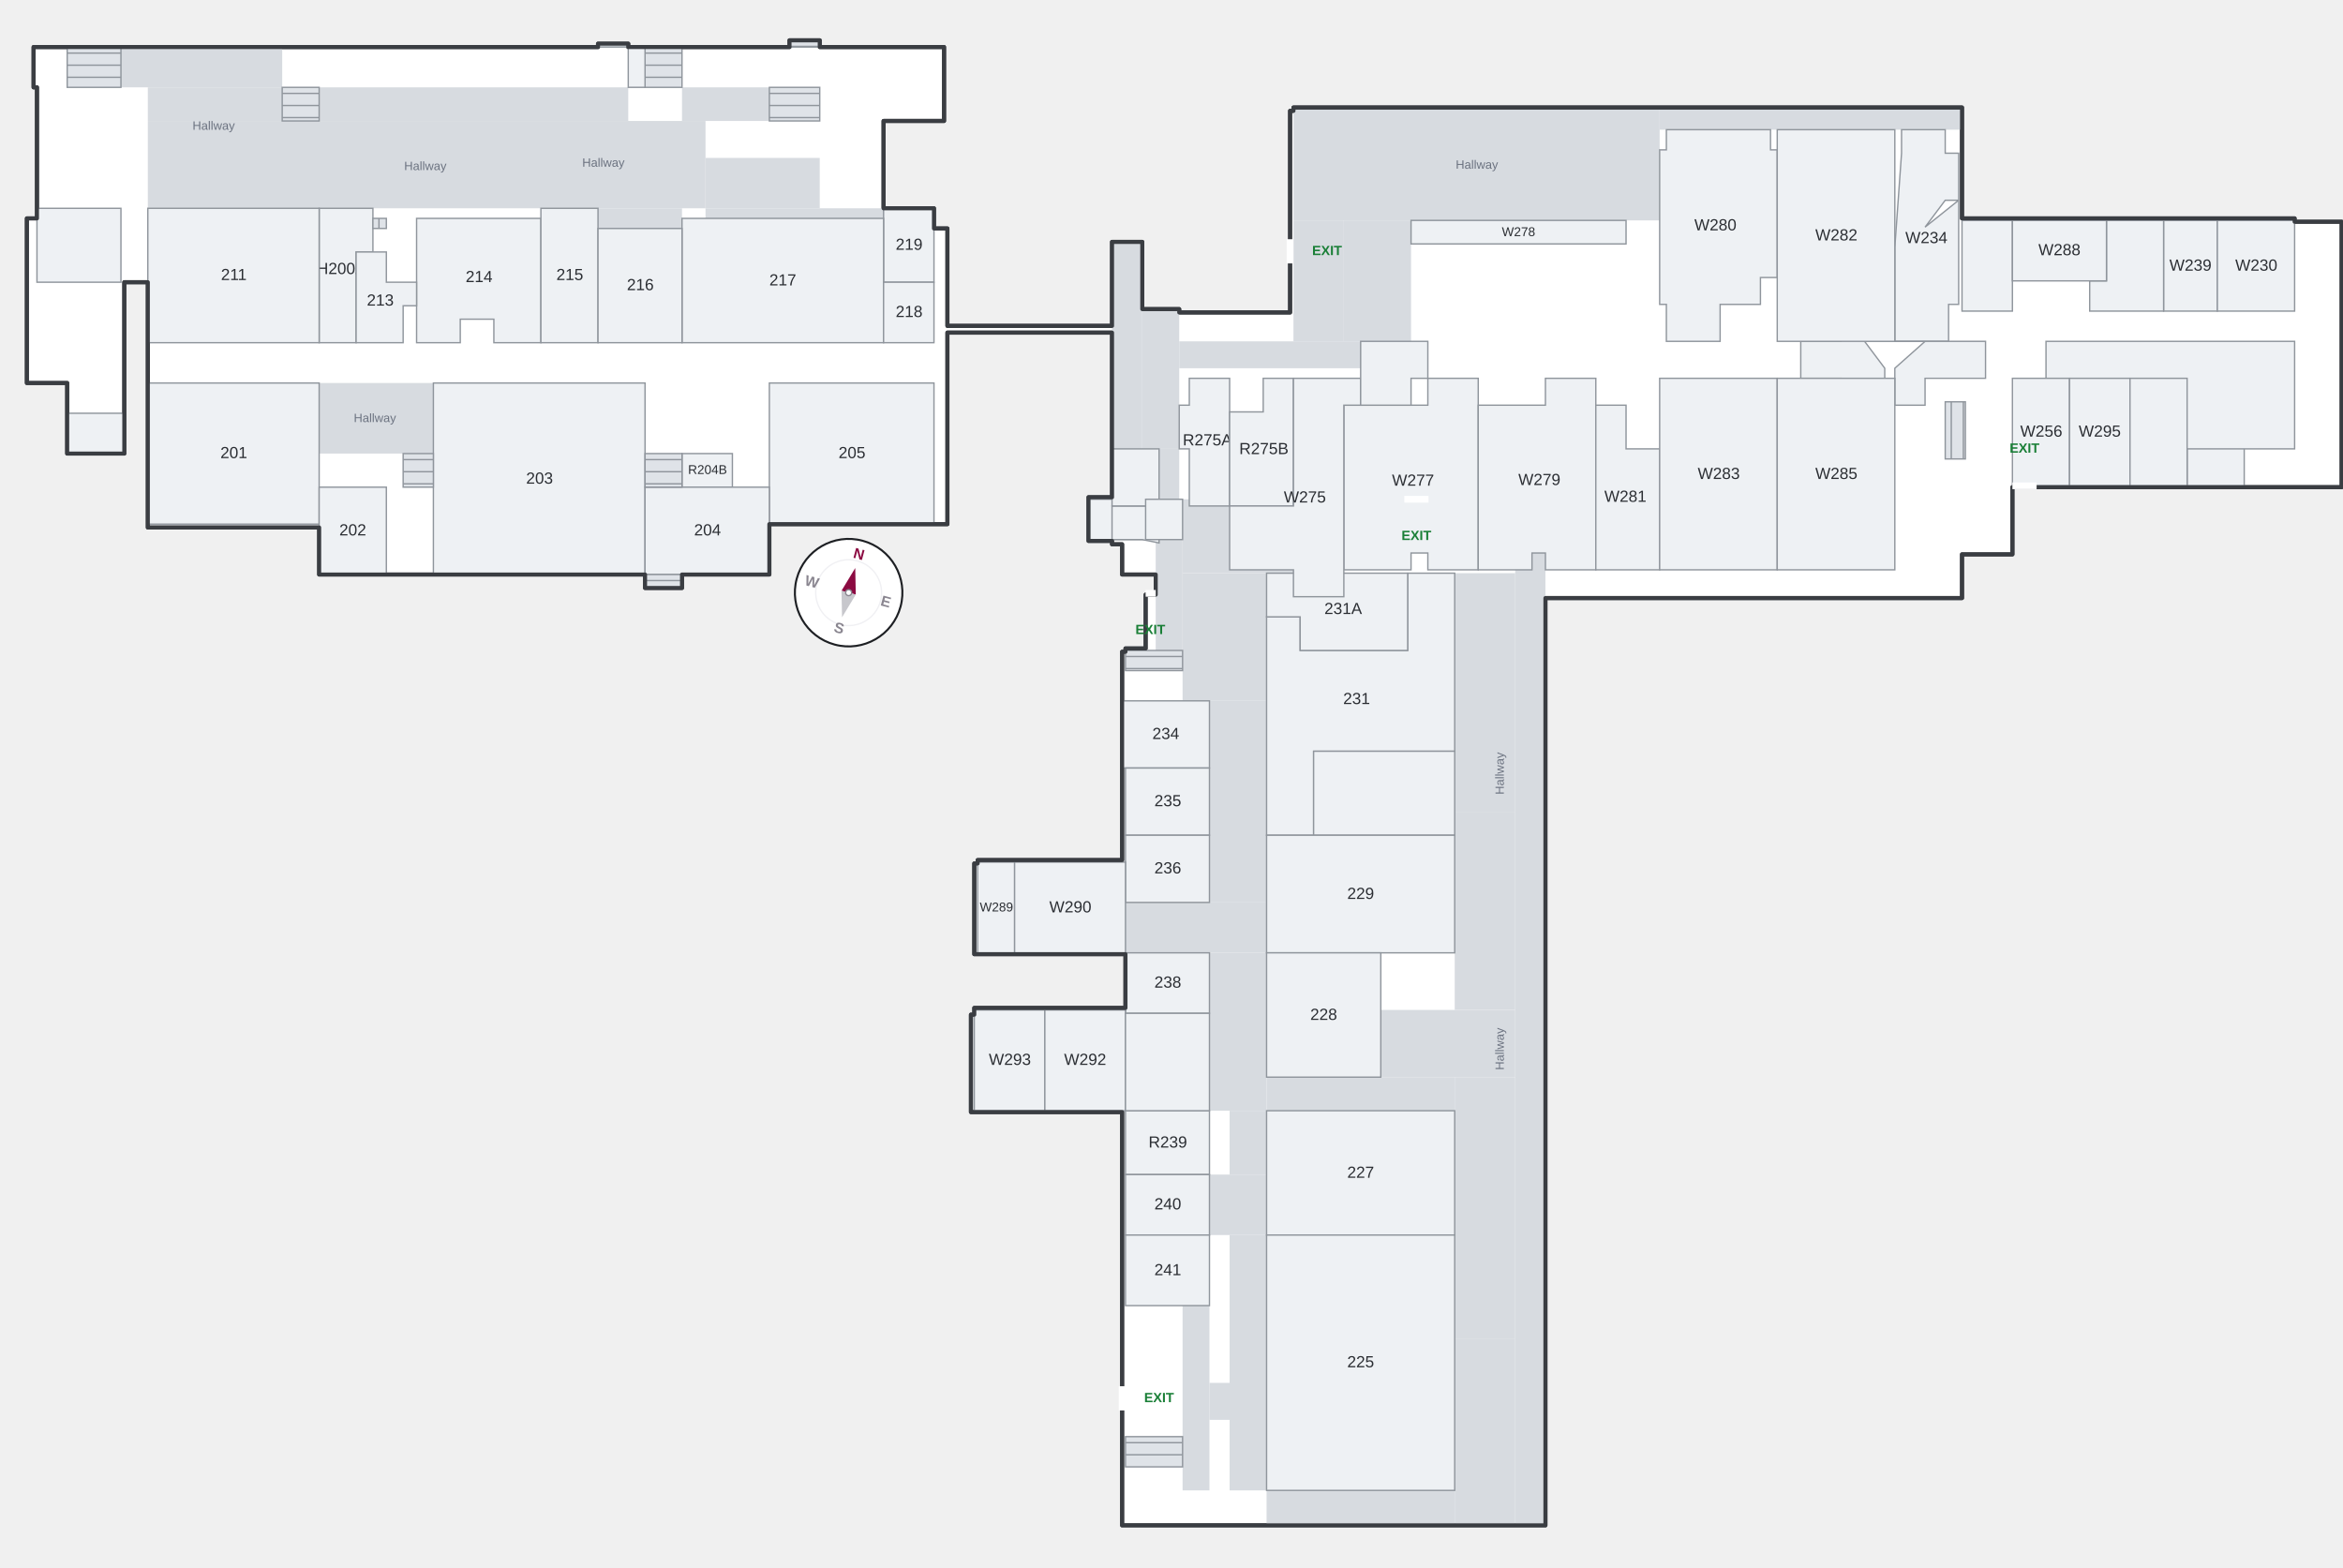
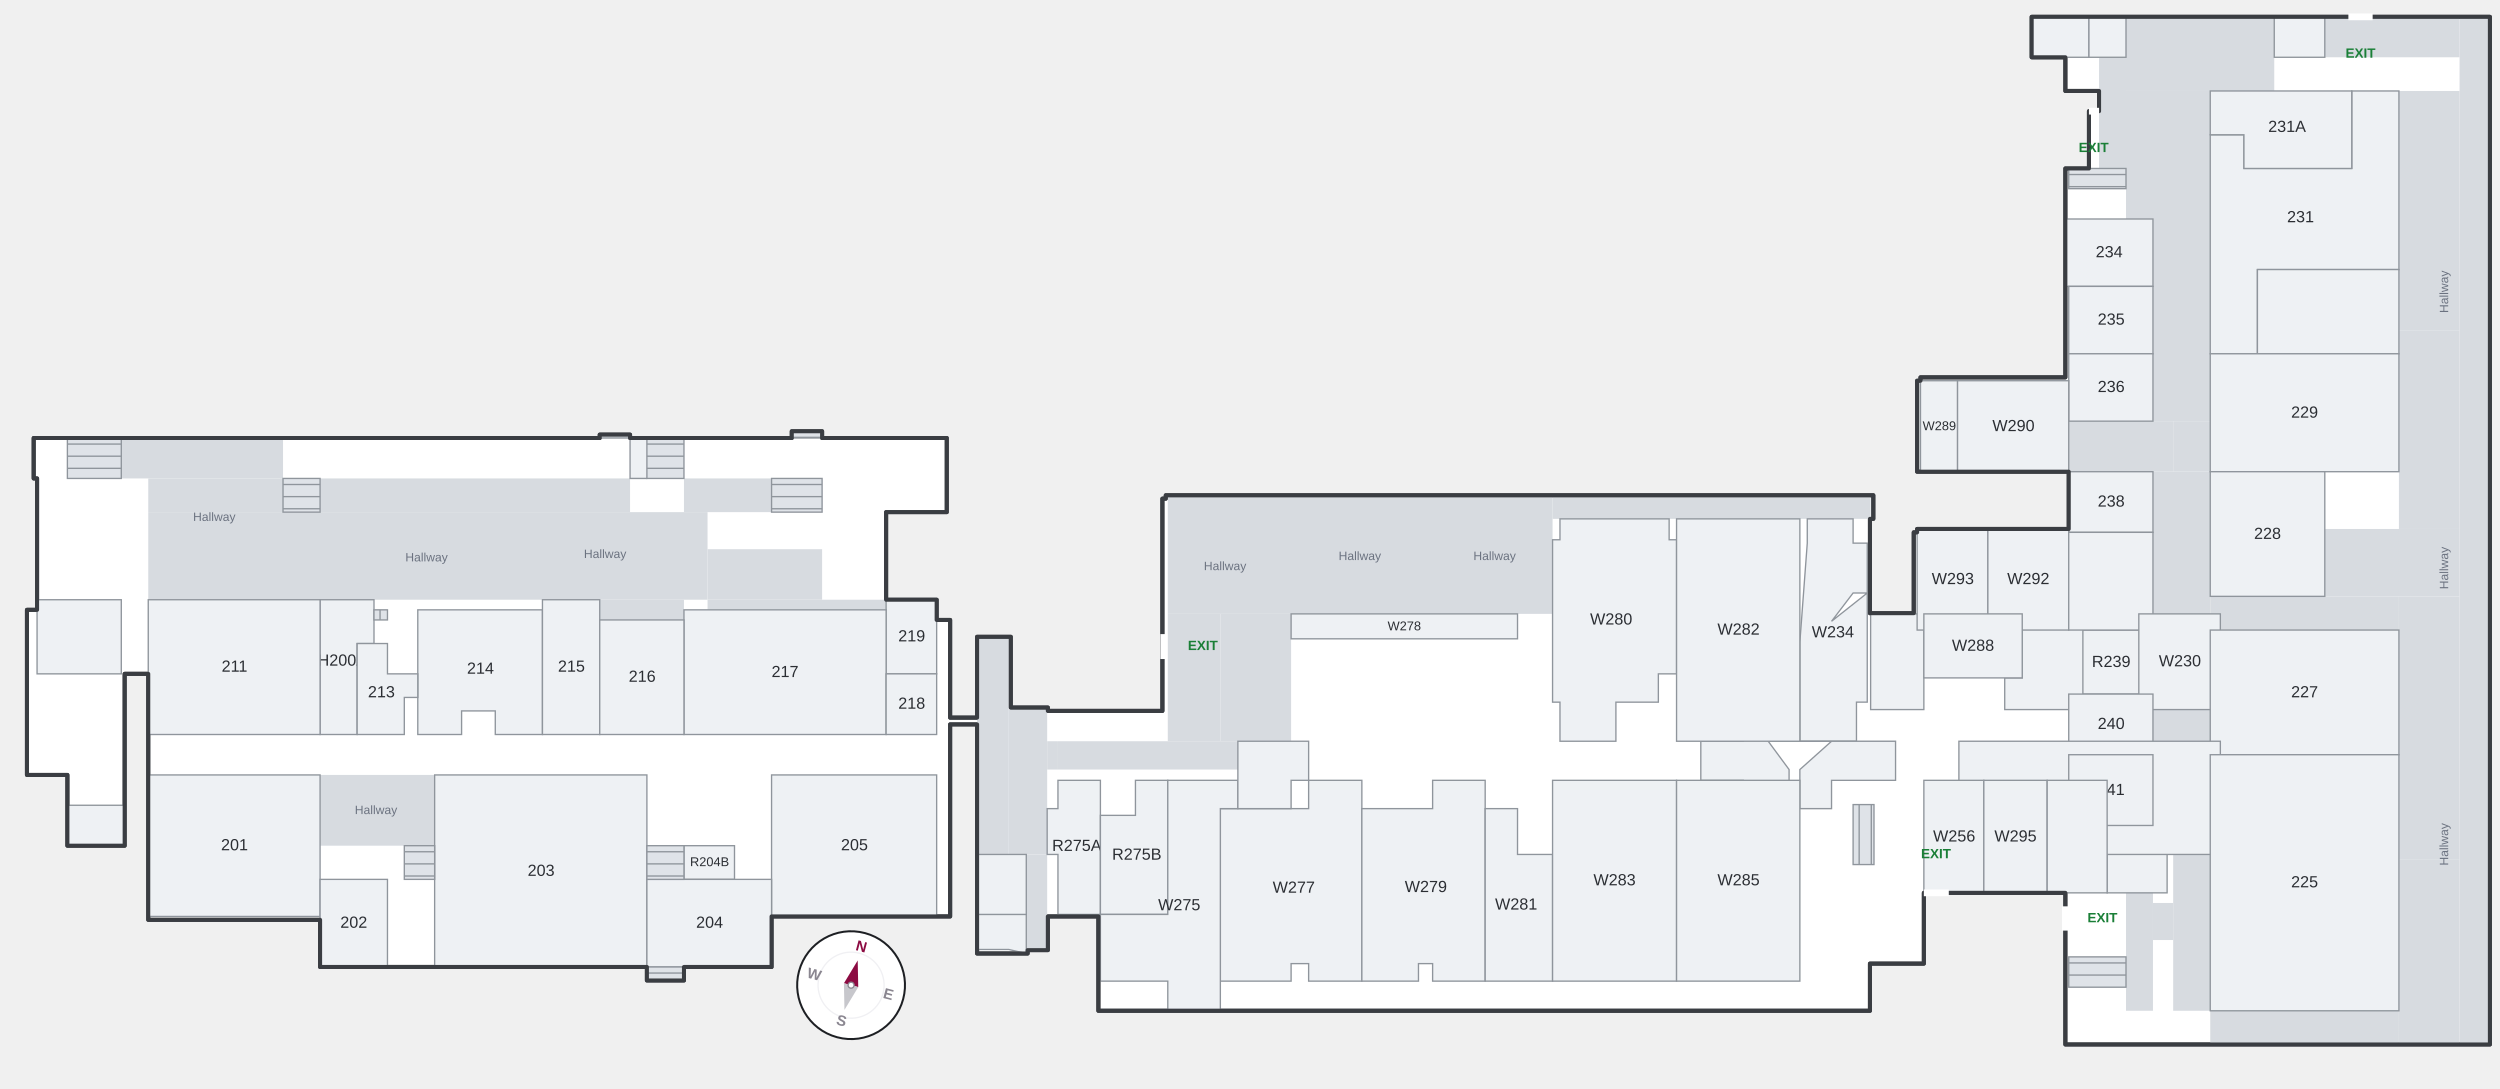
- <svg xmlns="http://www.w3.org/2000/svg" viewBox="0 0 3487 2333" font-family="-apple-system, 'SF Pro Text', 'Helvetica Neue', Arial, sans-serif">
+ <svg xmlns="http://www.w3.org/2000/svg" viewBox="0 0 3710 1615" font-family="-apple-system, 'SF Pro Text', 'Helvetica Neue', Arial, sans-serif">
  <style>
    .floor { fill: #ffffff; stroke: #3a3d42; stroke-width: 6; stroke-linejoin: round; }
    .room  { fill: #eef1f4; stroke: #8f959c; stroke-width: 2; }
    .ours  { fill: #f5e3ea; stroke: #8f959c; stroke-width: 2; }
    .core  { fill: #dfe3e8; stroke: #8f959c; stroke-width: 2; }
    .void  { fill: #f7f7f8; stroke: #b5bac0; stroke-width: 2; stroke-dasharray: 10 8; }
    .dim   { fill: #8a8f96; text-anchor: middle; dominant-baseline: middle; }
    .stair { stroke: #8f959c; stroke-width: 2; }
    .hall  { fill: #d7dbe0; stroke: none; }
    .hall-lbl { fill: #6b7280; font-size: 18px; text-anchor: middle; dominant-baseline: middle; }
    .authwall { stroke: #7c3aed; stroke-width: 6; stroke-dasharray: 10 8; }
    .door  { stroke: #ffffff; stroke-width: 10; }
    .lbl   { fill: #2b2e33; font-size: 24px; text-anchor: middle; dominant-baseline: middle; }
    .lblS  { fill: #2b2e33; font-size: 19px; text-anchor: middle; dominant-baseline: middle; }
    .name  { fill: #1d1f23; font-size: 30px; font-weight: 700; text-anchor: middle; dominant-baseline: middle; }
    .exit  { fill: #1a7f37; font-size: 20px; font-weight: 700; text-anchor: middle; dominant-baseline: middle; }
    .compass-letter { font-size: 22px; font-weight: 600; fill: #8a8690; text-anchor: middle; }
    .compass-north  { fill: #8C0B42; }
    .floor-edge { fill:none; stroke:#3a3d42; stroke-width:6; stroke-linejoin:round; }
  </style>
-   <polygon class="floor" points="1175,60 1220,60 1220,70 1405,70 1405,180 1315,180 1315,310 1390,310 1390,340 1410,340 1410,485 1655,485 1655,360 1700,360 1700,460 1755,460 1755,465 1920,465 1920,165 1925,165 1925,160 2920,160 2920,325 3415,325 3415,330 3485,330 3485,725 2995,725 2995,825 2920,825 2920,890 2300,890 2300,2270 1670,2270 1670,1655 1445,1655 1445,1510 1450,1510 1450,1500 1675,1500 1675,1420 1450,1420 1450,1285 1455,1285 1455,1280 1670,1280 1670,970 1675,970 1675,965 1705,965 1705,885 1720,885 1720,855 1670,855 1670,810 1655,810 1655,805 1620,805 1620,740 1655,740 1655,495 1410,495 1410,780 1145,780 1145,855 1015,855 1015,875 960,875 960,855 475,855 475,785 220,785 220,420 185,420 185,675 100,675 100,570 40,570 40,325 55,325 55,130 50,130 50,70 890,70 890,65 935,65 935,70 1175,70" />
-   <rect class="hall" x="180" y="70" width="240" height="60" />
-   <rect class="hall" x="220" y="130" width="200" height="50" />
-   <rect class="hall" x="475" y="130" width="460" height="50" />
-   <rect class="hall" x="1015" y="130" width="130" height="50" />
-   <rect class="hall" x="1925" y="163" width="545" height="165" />
-   <rect class="hall" x="2470" y="163" width="450" height="30" />
-   <rect class="hall" x="220" y="180" width="830" height="130" />
-   <rect class="hall" x="1050" y="235" width="170" height="75" />
-   <rect class="hall" x="890" y="310" width="125" height="30" />
-   <rect class="hall" x="1050" y="310" width="265" height="15" />
-   <rect class="hall" x="1925" y="328" width="75" height="180" />
-   <rect class="hall" x="2000" y="328" width="100" height="180" />
-   <rect class="hall" x="1655" y="363" width="45" height="305" />
-   <rect class="hall" x="1700" y="463" width="55" height="205" />
-   <rect class="hall" x="1755" y="508" width="15" height="40" />
-   <rect class="hall" x="1770" y="508" width="295" height="40" />
-   <rect class="hall" x="475" y="570" width="170" height="105" />
-   <rect class="hall" x="1725" y="668" width="30" height="135" />
-   <rect class="hall" x="1760" y="743" width="220" height="110" />
-   <rect class="hall" x="2055" y="743" width="200" height="60" />
-   <rect class="hall" x="2255" y="743" width="45" height="1525" />
-   <rect class="hall" x="1720" y="803" width="40" height="165" />
-   <rect class="hall" x="1760" y="853" width="125" height="190" />
-   <rect class="hall" x="2165" y="853" width="90" height="355" />
-   <rect class="hall" x="1800" y="1043" width="85" height="300" />
-   <rect class="hall" x="2165" y="1208" width="90" height="295" />
-   <rect class="hall" x="1675" y="1343" width="155" height="75" />
-   <rect class="hall" x="1830" y="1343" width="55" height="75" />
-   <rect class="hall" x="1800" y="1418" width="85" height="235" />
-   <rect class="hall" x="2055" y="1503" width="200" height="100" />
-   <rect class="hall" x="1885" y="1603" width="280" height="50" />
-   <rect class="hall" x="2165" y="1603" width="90" height="390" />
-   <rect class="hall" x="1830" y="1653" width="55" height="95" />
-   <rect class="hall" x="1800" y="1748" width="85" height="90" />
-   <rect class="hall" x="1830" y="1838" width="55" height="380" />
-   <rect class="hall" x="1760" y="1943" width="40" height="275" />
-   <rect class="hall" x="2165" y="1993" width="90" height="275" />
-   <rect class="hall" x="1800" y="2058" width="30" height="55" />
-   <rect class="hall" x="1885" y="2218" width="280" height="50" />
-   <text class="hall-lbl" x="633" y="248">Hallway</text>
-   <text class="hall-lbl" x="318" y="188">Hallway</text>
-   <text class="hall-lbl" x="898" y="243">Hallway</text>
-   <text class="hall-lbl" transform="rotate(-90 2233 1561)" x="2233" y="1561">Hallway</text>
-   <text class="hall-lbl" x="2198" y="246">Hallway</text>
-   <text class="hall-lbl" transform="rotate(-90 2233 1151)" x="2233" y="1151">Hallway</text>
-   <text class="hall-lbl" x="558" y="623">Hallway</text>
-   <polygon class="room" points="805,325 805,510 735,510 735,475 685,475 685,510 620,510 620,325" />
-   <text class="lbl" x="713" y="413">214</text>
-   <polygon class="room" points="475,310 555,310 555,375 530,375 530,510 475,510" />
-   <text class="lbl" x="508" y="401">H200A</text>
-   <polygon class="room" points="1315,310 1390,310 1390,420 1315,420" />
-   <text class="lbl" x="1353" y="365">219</text>
-   <polygon class="room" points="530,375 575,375 575,420 620,420 620,455 600,455 600,510 530,510" />
-   <text class="lbl" x="566" y="448">213</text>
-   <polygon class="room" points="1090,675 1090,725 1015,725 1015,675" />
-   <text class="lblS" x="1053" y="700">R204B</text>
-   <polygon class="room" points="55,310 180,310 180,420 55,420" />
-   <polygon class="room" points="1015,70 960,130 935,130 935,70" />
-   <polygon class="room" points="2165,1118 1955,1118 1955,1243 1885,1243 1885,918 1935,918 1935,968 2095,968 2095,853 2165,853" />
-   <text class="lbl" x="2019" y="1041">231</text>
-   <polygon class="room" points="2095,853 2095,968 1935,968 1935,918 1885,918 1885,853" />
-   <text class="lbl" x="1999" y="907">231A</text>
-   <polygon class="room" points="1800,1748 1675,1748 1675,1653 1800,1653" />
-   <text class="lbl" x="1738" y="1701">R239</text>
-   <polygon class="room" points="1705,803 1620,803 1620,743 1705,743" />
-   <polygon class="room" points="1510,1418 1455,1418 1455,1283 1510,1283" />
-   <text class="lblS" x="1483" y="1351">W289</text>
-   <polygon class="room" points="2055,743 2055,803 1980,803 1980,743" />
-   <polygon class="room" points="2830,193 2895,193 2895,228 2915,228 2915,298 2895,298 2865,338 2915,298 2915,453 2900,453 2900,508 2820,508 2820,368 2830,228" />
-   <text class="lbl" x="2867" y="355">W234</text>
-   <polygon class="room" points="2480,193 2635,193 2635,223 2645,223 2645,413 2620,413 2620,453 2560,453 2560,508 2480,508 2480,453 2470,453 2470,223 2480,223" />
-   <text class="lbl" x="2553" y="336">W280</text>
-   <polygon class="room" points="2920,328 2995,328 2995,463 2920,463" />
-   <polygon class="room" points="3220,328 3300,328 3300,463 3220,463" />
-   <text class="lbl" x="3260" y="396">W239</text>
-   <polygon class="room" points="3135,328 3220,328 3220,463 3110,463 3110,418 3135,418" />
-   <polygon class="room" points="3340,563 3340,723 3255,723 3255,563" />
-   <polygon class="room" points="1770,563 1830,563 1830,753 1770,753 1770,668 1755,668 1755,603 1770,603" />
-   <text class="lbl" x="1797" y="656">R275A</text>
-   <polygon class="room" points="1880,563 1925,563 1925,753 1830,753 1830,613 1880,613" />
-   <text class="lbl" x="1881" y="669">R275B</text>
-   <polygon class="room" points="2125,563 2200,563 2200,848 2125,848 2125,823 2100,823 2100,848 2000,848 2000,603 2125,603" />
-   <text class="lbl" x="2103" y="716">W277</text>
-   <polygon class="room" points="2300,563 2375,563 2375,848 2300,848 2300,823 2280,823 2280,848 2200,848 2200,603 2300,603" />
-   <text class="lbl" x="2291" y="715">W279</text>
-   <polygon class="room" points="2375,603 2420,603 2420,668 2470,668 2470,848 2375,848" />
-   <text class="lbl" x="2419" y="740">W281</text>
-   <polygon class="room" points="1725,753 1725,808 1700,803 1655,803 1655,753" />
-   <polygon class="room" points="1925,563 2025,563 2025,603 2000,603 2000,888 1925,888 1925,848 1830,848 1830,753 1925,753" />
-   <text class="lbl" x="1942" y="741">W275</text>
-   <polygon class="room" points="2125,508 2125,563 2100,563 2100,603 2025,603 2025,508" />
-   <polygon class="room" points="2740,463 2805,463 2805,508 2955,508 2955,563 2865,563 2865,603 2820,603 2820,548 2865,508 2775,508 2805,548 2805,603 2740,603 2740,563 2680,563 2680,508 2740,508" />
-   <rect class="room" x="2645" y="193" width="175" height="315" />
-   <text class="lbl" x="2733" y="351">W282</text>
-   <rect class="room" x="220" y="310" width="255" height="200" />
-   <text class="lbl" x="348" y="410">211</text>
-   <rect class="room" x="805" y="310" width="85" height="200" />
-   <text class="lbl" x="848" y="410">215</text>
-   <rect class="room" x="1015" y="325" width="300" height="185" />
-   <text class="lbl" x="1165" y="418">217</text>
-   <rect class="room" x="2100" y="328" width="320" height="35" />
-   <text class="lblS" x="2260" y="346">W278</text>
-   <rect class="room" x="2995" y="328" width="140" height="90" />
-   <text class="lbl" x="3065" y="373">W288</text>
-   <rect class="room" x="3300" y="328" width="115" height="135" />
-   <text class="lbl" x="3358" y="396">W230</text>
-   <rect class="room" x="890" y="340" width="125" height="170" />
-   <text class="lbl" x="953" y="425">216</text>
-   <rect class="room" x="1315" y="420" width="75" height="90" />
-   <text class="lbl" x="1353" y="465">218</text>
-   <rect class="room" x="3045" y="508" width="370" height="160" />
-   <text class="lbl" x="3230" y="588">292</text>
-   <rect class="room" x="2470" y="563" width="175" height="285" />
-   <text class="lbl" x="2558" y="706">W283</text>
-   <rect class="room" x="2645" y="563" width="175" height="285" />
-   <text class="lbl" x="2733" y="706">W285</text>
-   <rect class="room" x="2995" y="563" width="85" height="160" />
-   <text class="lbl" x="3038" y="643">W256</text>
-   <rect class="room" x="3080" y="563" width="90" height="160" />
-   <text class="lbl" x="3125" y="643">W295</text>
-   <rect class="room" x="3170" y="563" width="85" height="160" />
-   <rect class="room" x="220" y="570" width="255" height="210" />
-   <text class="lbl" x="348" y="675">201</text>
-   <rect class="room" x="645" y="570" width="315" height="285" />
-   <text class="lbl" x="803" y="713">203</text>
-   <rect class="room" x="1145" y="570" width="245" height="210" />
-   <text class="lbl" x="1268" y="675">205</text>
-   <rect class="room" x="100" y="615" width="85" height="60" />
-   <rect class="room" x="1655" y="668" width="70" height="85" />
-   <rect class="room" x="475" y="725" width="100" height="130" />
-   <text class="lbl" x="525" y="790">202</text>
-   <rect class="room" x="960" y="725" width="185" height="130" />
-   <text class="lbl" x="1053" y="790">204</text>
-   <rect class="room" x="1705" y="743" width="55" height="60" />
-   <rect class="room" x="1670" y="1043" width="130" height="100" />
-   <text class="lbl" x="1735" y="1093">234</text>
-   <rect class="room" x="1955" y="1118" width="210" height="125" />
-   <rect class="room" x="1675" y="1143" width="125" height="100" />
-   <text class="lbl" x="1738" y="1193">235</text>
-   <rect class="room" x="1675" y="1243" width="125" height="100" />
-   <text class="lbl" x="1738" y="1293">236</text>
-   <rect class="room" x="1885" y="1243" width="280" height="175" />
-   <text class="lbl" x="2025" y="1331">229</text>
-   <rect class="room" x="1510" y="1283" width="165" height="135" />
-   <text class="lbl" x="1593" y="1351">W290</text>
-   <rect class="room" x="1675" y="1418" width="125" height="90" />
-   <text class="lbl" x="1738" y="1463">238</text>
-   <rect class="room" x="1885" y="1418" width="170" height="185" />
-   <text class="lbl" x="1970" y="1511">228</text>
-   <rect class="room" x="1450" y="1503" width="105" height="150" />
-   <text class="lbl" x="1503" y="1578">W293</text>
-   <rect class="room" x="1555" y="1503" width="120" height="150" />
-   <text class="lbl" x="1615" y="1578">W292</text>
-   <rect class="room" x="1675" y="1508" width="125" height="145" />
-   <rect class="room" x="1885" y="1653" width="280" height="185" />
-   <text class="lbl" x="2025" y="1746">227</text>
-   <rect class="room" x="1675" y="1748" width="125" height="90" />
-   <text class="lbl" x="1738" y="1793">240</text>
-   <rect class="room" x="1675" y="1838" width="125" height="105" />
-   <text class="lbl" x="1738" y="1891">241</text>
-   <rect class="room" x="1885" y="1838" width="280" height="380" />
-   <text class="lbl" x="2025" y="2028">225</text>
-   <rect class="core" x="1175" y="60" width="45" height="10" />
-   <g class="stair">
-     <line x1="1175" y1="69" x2="1220" y2="69" />
-   </g>
-   <rect class="core" x="890" y="65" width="45" height="5" />
+   <polygon class="floor" points="3015,25 3695,25 3695,1550 3065,1550 3065,1325 2855,1325 2855,1430 2775,1430 2775,1500 1630,1500 1630,1360 1555,1360 1555,1410 1525,1410 1525,1415 1450,1415 1450,1075 1410,1075 1410,1360 1145,1360 1145,1435 1015,1435 1015,1455 960,1455 960,1435 475,1435 475,1365 220,1365 220,1000 185,1000 185,1255 100,1255 100,1150 40,1150 40,905 55,905 55,710 50,710 50,650 890,650 890,645 935,645 935,650 1175,650 1175,640 1220,640 1220,650 1405,650 1405,760 1315,760 1315,890 1390,890 1390,920 1410,920 1410,1065 1450,1065 1450,945 1500,945 1500,1050 1555,1050 1555,1055 1725,1055 1725,740 1730,740 1730,735 2780,735 2780,770 2775,770 2775,910 2840,910 2840,790 2845,790 2845,785 3070,785 3070,700 2845,700 2845,565 2850,565 2850,560 3065,560 3065,250 3100,250 3100,165 3115,165 3115,135 3065,135 3065,85 3015,85" />
+   <rect class="hall" x="3155" y="25" width="220" height="110" />
+   <rect class="hall" x="3450" y="25" width="200" height="60" />
+   <rect class="hall" x="3650" y="25" width="45" height="1525" />
+   <rect class="hall" x="3115" y="85" width="40" height="165" />
+   <rect class="hall" x="3155" y="135" width="125" height="190" />
+   <rect class="hall" x="3560" y="135" width="90" height="355" />
+   <rect class="hall" x="3195" y="325" width="85" height="300" />
+   <rect class="hall" x="3560" y="490" width="90" height="295" />
+   <rect class="hall" x="3070" y="625" width="155" height="75" />
+   <rect class="hall" x="3225" y="625" width="55" height="75" />
+   <rect class="hall" x="180" y="650" width="240" height="60" />
+   <rect class="hall" x="3195" y="700" width="85" height="235" />
+   <rect class="hall" x="220" y="710" width="200" height="50" />
+   <rect class="hall" x="475" y="710" width="460" height="50" />
+   <rect class="hall" x="1015" y="710" width="130" height="50" />
+   <rect class="hall" x="1733" y="738" width="571" height="173" />
+   <rect class="hall" x="2304" y="738" width="472" height="32" />
+   <rect class="hall" x="220" y="760" width="830" height="130" />
+   <rect class="hall" x="3450" y="785" width="200" height="100" />
+   <rect class="hall" x="1050" y="815" width="170" height="75" />
+   <rect class="hall" x="3280" y="885" width="280" height="50" />
+   <rect class="hall" x="3560" y="885" width="90" height="390" />
+   <rect class="hall" x="890" y="890" width="125" height="30" />
+   <rect class="hall" x="1050" y="890" width="265" height="15" />
+   <rect class="hall" x="1733" y="911" width="78" height="189" />
+   <rect class="hall" x="1811" y="911" width="105" height="189" />
+   <rect class="hall" x="3225" y="935" width="55" height="95" />
+   <rect class="hall" x="1450" y="948" width="47" height="320" />
+   <rect class="hall" x="3195" y="1030" width="85" height="90" />
+   <rect class="hall" x="1497" y="1053" width="57" height="215" />
+   <rect class="hall" x="1554" y="1100" width="16" height="42" />
+   <rect class="hall" x="1570" y="1100" width="309" height="42" />
+   <rect class="hall" x="3225" y="1120" width="55" height="380" />
+   <rect class="hall" x="475" y="1150" width="170" height="105" />
+   <rect class="hall" x="3155" y="1225" width="40" height="275" />
+   <rect class="hall" x="1523" y="1268" width="31" height="141" />
+   <rect class="hall" x="3560" y="1275" width="90" height="275" />
+   <rect class="hall" x="3195" y="1340" width="30" height="55" />
+   <rect class="hall" x="3280" y="1500" width="280" height="50" />
+   <text class="hall-lbl" transform="rotate(-90 3628 843)" x="3628" y="843">Hallway</text>
+   <text class="hall-lbl" transform="rotate(-90 3628 433)" x="3628" y="433">Hallway</text>
+   <text class="hall-lbl" transform="rotate(-90 3628 1253)" x="3628" y="1253">Hallway</text>
+   <text class="hall-lbl" x="633" y="828">Hallway</text>
+   <text class="hall-lbl" x="318" y="768">Hallway</text>
+   <text class="hall-lbl" x="898" y="823">Hallway</text>
+   <text class="hall-lbl" x="2018" y="826">Hallway</text>
+   <text class="hall-lbl" x="1818" y="841">Hallway</text>
+   <text class="hall-lbl" x="2218" y="826">Hallway</text>
+   <text class="hall-lbl" x="558" y="1203">Hallway</text>
+   <polygon class="room" points="805,905 805,1090 735,1090 735,1055 685,1055 685,1090 620,1090 620,905" />
+   <text class="lbl" x="713" y="993">214</text>
+   <polygon class="room" points="475,890 555,890 555,955 530,955 530,1090 475,1090" />
+   <text class="lbl" x="508" y="981">H200A</text>
+   <polygon class="room" points="1315,890 1390,890 1390,1000 1315,1000" />
+   <text class="lbl" x="1353" y="945">219</text>
+   <polygon class="room" points="530,955 575,955 575,1000 620,1000 620,1035 600,1035 600,1090 530,1090" />
+   <text class="lbl" x="566" y="1028">213</text>
+   <polygon class="room" points="1090,1255 1090,1305 1015,1305 1015,1255" />
+   <text class="lblS" x="1053" y="1280">R204B</text>
+   <polygon class="room" points="55,890 180,890 180,1000 55,1000" />
+   <polygon class="room" points="1015,650 960,710 935,710 935,650" />
+   <polygon class="room" points="3560,400 3350,400 3350,525 3280,525 3280,200 3330,200 3330,250 3490,250 3490,135 3560,135" />
+   <text class="lbl" x="3414" y="323">231</text>
+   <polygon class="room" points="3490,135 3490,250 3330,250 3330,200 3280,200 3280,135" />
+   <text class="lbl" x="3394" y="189">231A</text>
+   <polygon class="room" points="3195,1030 3070,1030 3070,935 3195,935" />
+   <text class="lbl" x="3133" y="983">R239</text>
+   <polygon class="room" points="3100,85 3015,85 3015,25 3100,25" />
+   <polygon class="room" points="2905,700 2850,700 2850,565 2905,565" />
+   <text class="lblS" x="2878" y="633">W289</text>
+   <polygon class="room" points="3450,25 3450,85 3375,85 3375,25" />
+   <polygon class="room" points="2682,770 2750,770 2750,806 2771,806 2771,880 2750,880 2718,922 2771,880 2771,1042 2755,1042 2755,1100 2671,1100 2671,953 2682,806" />
+   <text class="lbl" x="2720" y="939">W234</text>
+   <polygon class="room" points="2315,770 2477,770 2477,801 2488,801 2488,1000 2461,1000 2461,1042 2398,1042 2398,1100 2315,1100 2315,1042 2304,1042 2304,801 2315,801" />
+   <text class="lbl" x="2391" y="920">W280</text>
+   <polygon class="room" points="2776,911 2855,911 2855,1053 2776,1053" />
+   <polygon class="room" points="3001,911 3091,911 3091,1053 2975,1053 2975,1006 3001,1006" />
+   <polygon class="room" points="3216,1158 3216,1325 3127,1325 3127,1158" />
+   <polygon class="room" points="1570,1158 1633,1158 1633,1357 1570,1357 1570,1268 1554,1268 1554,1200 1570,1200" />
+   <text class="lbl" x="1598" y="1256">R275A</text>
+   <polygon class="room" points="1685,1158 1733,1158 1733,1357 1633,1357 1633,1210 1685,1210" />
+   <text class="lbl" x="1687" y="1269">R275B</text>
+   <polygon class="room" points="1942,1158 2021,1158 2021,1456 1942,1456 1942,1430 1916,1430 1916,1456 1811,1456 1811,1200 1942,1200" />
+   <text class="lbl" x="1920" y="1318">W277</text>
+   <polygon class="room" points="2126,1158 2204,1158 2204,1456 2126,1456 2126,1430 2105,1430 2105,1456 2021,1456 2021,1200 2126,1200" />
+   <text class="lbl" x="2116" y="1317">W279</text>
+   <polygon class="room" points="2204,1200 2252,1200 2252,1268 2304,1268 2304,1456 2204,1456" />
+   <text class="lbl" x="2250" y="1343">W281</text>
+   <polygon class="room" points="1523,1357 1523,1415 1497,1409 1450,1409 1450,1357" />
+   <polygon class="room" points="1733,1158 1837,1158 1837,1200 1811,1200 1811,1498 1733,1498 1733,1456 1633,1456 1633,1357 1733,1357" />
+   <text class="lbl" x="1750" y="1344">W275</text>
+   <polygon class="room" points="1942,1100 1942,1158 1916,1158 1916,1200 1837,1200 1837,1100" />
+   <polygon class="room" points="2587,1053 2655,1053 2655,1100 2813,1100 2813,1158 2718,1158 2718,1200 2671,1200 2671,1142 2718,1100 2624,1100 2655,1142 2655,1200 2587,1200 2587,1158 2524,1158 2524,1100 2587,1100" />
+   <rect class="room" x="3100" y="25" width="55" height="60" />
+   <rect class="room" x="3065" y="325" width="130" height="100" />
+   <text class="lbl" x="3130" y="375">234</text>
+   <rect class="room" x="3350" y="400" width="210" height="125" />
+   <rect class="room" x="3070" y="425" width="125" height="100" />
+   <text class="lbl" x="3133" y="475">235</text>
+   <rect class="room" x="3070" y="525" width="125" height="100" />
+   <text class="lbl" x="3133" y="575">236</text>
+   <rect class="room" x="3280" y="525" width="280" height="175" />
+   <text class="lbl" x="3420" y="613">229</text>
+   <rect class="room" x="2905" y="565" width="165" height="135" />
+   <text class="lbl" x="2988" y="633">W290</text>
+   <rect class="room" x="3070" y="700" width="125" height="90" />
+   <text class="lbl" x="3133" y="745">238</text>
+   <rect class="room" x="3280" y="700" width="170" height="185" />
+   <text class="lbl" x="3365" y="793">228</text>
+   <rect class="room" x="2488" y="770" width="183" height="330" />
+   <text class="lbl" x="2580" y="935">W282</text>
+   <rect class="room" x="2845" y="785" width="105" height="150" />
+   <text class="lbl" x="2898" y="860">W293</text>
+   <rect class="room" x="2950" y="785" width="120" height="150" />
+   <text class="lbl" x="3010" y="860">W292</text>
+   <rect class="room" x="3070" y="790" width="125" height="145" />
+   <rect class="room" x="220" y="890" width="255" height="200" />
+   <text class="lbl" x="348" y="990">211</text>
+   <rect class="room" x="805" y="890" width="85" height="200" />
+   <text class="lbl" x="848" y="990">215</text>
+   <rect class="room" x="1015" y="905" width="300" height="185" />
+   <text class="lbl" x="1165" y="998">217</text>
+   <rect class="room" x="1916" y="911" width="336" height="37" />
+   <text class="lblS" x="2084" y="930">W278</text>
+   <rect class="room" x="2855" y="911" width="146" height="95" />
+   <text class="lbl" x="2928" y="959">W288</text>
+   <rect class="room" x="3174" y="911" width="121" height="142" />
+   <text class="lbl" x="3235" y="982">W230</text>
+   <rect class="room" x="890" y="920" width="125" height="170" />
+   <text class="lbl" x="953" y="1005">216</text>
+   <rect class="room" x="3280" y="935" width="280" height="185" />
+   <text class="lbl" x="3420" y="1028">227</text>
+   <rect class="room" x="1315" y="1000" width="75" height="90" />
+   <text class="lbl" x="1353" y="1045">218</text>
+   <rect class="room" x="3070" y="1030" width="125" height="90" />
+   <text class="lbl" x="3133" y="1075">240</text>
+   <rect class="room" x="2907" y="1100" width="388" height="168" />
+   <text class="lbl" x="3101" y="1184">292</text>
+   <rect class="room" x="3070" y="1120" width="125" height="105" />
+   <text class="lbl" x="3133" y="1173">241</text>
+   <rect class="room" x="3280" y="1120" width="280" height="380" />
+   <text class="lbl" x="3420" y="1310">225</text>
+   <rect class="room" x="220" y="1150" width="255" height="210" />
+   <text class="lbl" x="348" y="1255">201</text>
+   <rect class="room" x="645" y="1150" width="315" height="285" />
+   <text class="lbl" x="803" y="1293">203</text>
+   <rect class="room" x="1145" y="1150" width="245" height="210" />
+   <text class="lbl" x="1268" y="1255">205</text>
+   <rect class="room" x="2304" y="1158" width="184" height="298" />
+   <text class="lbl" x="2396" y="1307">W283</text>
+   <rect class="room" x="2488" y="1158" width="183" height="298" />
+   <text class="lbl" x="2580" y="1307">W285</text>
+   <rect class="room" x="2855" y="1158" width="89" height="167" />
+   <text class="lbl" x="2900" y="1242">W256</text>
+   <rect class="room" x="2944" y="1158" width="94" height="167" />
+   <text class="lbl" x="2991" y="1242">W295</text>
+   <rect class="room" x="3038" y="1158" width="89" height="167" />
+   <rect class="room" x="100" y="1195" width="85" height="60" />
+   <rect class="room" x="1450" y="1268" width="73" height="89" />
+   <rect class="room" x="475" y="1305" width="100" height="130" />
+   <text class="lbl" x="525" y="1370">202</text>
+   <rect class="room" x="960" y="1305" width="185" height="130" />
+   <text class="lbl" x="1053" y="1370">204</text>
+   <rect class="core" x="3070" y="250" width="85" height="30" />
+   <g class="stair">
+     <line x1="3070" y1="259" x2="3155" y2="259" />
+     <line x1="3070" y1="277" x2="3155" y2="277" />
+   </g>
+   <rect class="core" x="1175" y="640" width="45" height="10" />
+   <g class="stair">
+     <line x1="1175" y1="649" x2="1220" y2="649" />
+   </g>
+   <rect class="core" x="890" y="645" width="45" height="5" />
  <g class="stair" />
-   <rect class="core" x="100" y="70" width="80" height="60" />
-   <g class="stair">
-     <line x1="100" y1="79" x2="180" y2="79" />
-     <line x1="100" y1="97" x2="180" y2="97" />
-     <line x1="100" y1="115" x2="180" y2="115" />
-   </g>
-   <rect class="core" x="960" y="70" width="55" height="60" />
-   <g class="stair">
-     <line x1="960" y1="79" x2="1015" y2="79" />
-     <line x1="960" y1="97" x2="1015" y2="97" />
-     <line x1="960" y1="115" x2="1015" y2="115" />
-   </g>
-   <rect class="core" x="420" y="130" width="55" height="50" />
-   <g class="stair">
-     <line x1="420" y1="139" x2="475" y2="139" />
-     <line x1="420" y1="157" x2="475" y2="157" />
-     <line x1="420" y1="175" x2="475" y2="175" />
-   </g>
-   <rect class="core" x="1145" y="130" width="75" height="50" />
-   <g class="stair">
-     <line x1="1145" y1="139" x2="1220" y2="139" />
-     <line x1="1145" y1="157" x2="1220" y2="157" />
-     <line x1="1145" y1="175" x2="1220" y2="175" />
-   </g>
-   <rect class="core" x="555" y="325" width="20" height="15" />
-   <g class="stair">
-     <line x1="564" y1="325" x2="564" y2="340" />
-   </g>
-   <rect class="core" x="2895" y="598" width="30" height="85" />
-   <g class="stair">
-     <line x1="2904" y1="598" x2="2904" y2="683" />
-     <line x1="2922" y1="598" x2="2922" y2="683" />
-   </g>
-   <rect class="core" x="600" y="675" width="45" height="50" />
-   <g class="stair">
-     <line x1="600" y1="684" x2="645" y2="684" />
-     <line x1="600" y1="702" x2="645" y2="702" />
-     <line x1="600" y1="720" x2="645" y2="720" />
-   </g>
-   <rect class="core" x="960" y="675" width="55" height="50" />
-   <g class="stair">
-     <line x1="960" y1="684" x2="1015" y2="684" />
-     <line x1="960" y1="702" x2="1015" y2="702" />
-     <line x1="960" y1="720" x2="1015" y2="720" />
-   </g>
-   <rect class="core" x="960" y="855" width="55" height="20" />
-   <g class="stair">
-     <line x1="960" y1="864" x2="1015" y2="864" />
-   </g>
-   <rect class="core" x="1675" y="968" width="85" height="30" />
-   <g class="stair">
-     <line x1="1675" y1="977" x2="1760" y2="977" />
-     <line x1="1675" y1="995" x2="1760" y2="995" />
-   </g>
-   <rect class="core" x="1675" y="2138" width="85" height="45" />
-   <g class="stair">
-     <line x1="1675" y1="2147" x2="1760" y2="2147" />
-     <line x1="1675" y1="2165" x2="1760" y2="2165" />
-   </g>
-   <polygon class="floor-edge" points="1175,60 1220,60 1220,70 1405,70 1405,180 1315,180 1315,310 1390,310 1390,340 1410,340 1410,485 1655,485 1655,360 1700,360 1700,460 1755,460 1755,465 1920,465 1920,165 1925,165 1925,160 2920,160 2920,325 3415,325 3415,330 3485,330 3485,725 2995,725 2995,825 2920,825 2920,890 2300,890 2300,2270 1670,2270 1670,1655 1445,1655 1445,1510 1450,1510 1450,1500 1675,1500 1675,1420 1450,1420 1450,1285 1455,1285 1455,1280 1670,1280 1670,970 1675,970 1675,965 1705,965 1705,885 1720,885 1720,855 1670,855 1670,810 1655,810 1655,805 1620,805 1620,740 1655,740 1655,495 1410,495 1410,780 1145,780 1145,855 1015,855 1015,875 960,875 960,855 475,855 475,785 220,785 220,420 185,420 185,675 100,675 100,570 40,570 40,325 55,325 55,130 50,130 50,70 890,70 890,65 935,65 935,70 1175,70" />
-   <line class="door" x1="1920" y1="392" x2="1920" y2="356" />
-   <text class="exit" x="1975" y="374">EXIT</text>
-   <line class="door" x1="3031" y1="723" x2="2995" y2="723" />
-   <text class="exit" x="3013" y="668">EXIT</text>
-   <line class="door" x1="2090" y1="743" x2="2126" y2="743" />
-   <text class="exit" x="2108" y="798">EXIT</text>
-   <line class="door" x1="1705" y1="883" x2="1720" y2="883" />
-   <text class="exit" x="1712" y="938">EXIT</text>
-   <line class="door" x1="1670" y1="2099" x2="1670" y2="2063" />
-   <text class="exit" x="1725" y="2081">EXIT</text>
-   <g class="compass" transform="translate(1263,882) rotate(15)">
+   <rect class="core" x="100" y="650" width="80" height="60" />
+   <g class="stair">
+     <line x1="100" y1="659" x2="180" y2="659" />
+     <line x1="100" y1="677" x2="180" y2="677" />
+     <line x1="100" y1="695" x2="180" y2="695" />
+   </g>
+   <rect class="core" x="960" y="650" width="55" height="60" />
+   <g class="stair">
+     <line x1="960" y1="659" x2="1015" y2="659" />
+     <line x1="960" y1="677" x2="1015" y2="677" />
+     <line x1="960" y1="695" x2="1015" y2="695" />
+   </g>
+   <rect class="core" x="420" y="710" width="55" height="50" />
+   <g class="stair">
+     <line x1="420" y1="719" x2="475" y2="719" />
+     <line x1="420" y1="737" x2="475" y2="737" />
+     <line x1="420" y1="755" x2="475" y2="755" />
+   </g>
+   <rect class="core" x="1145" y="710" width="75" height="50" />
+   <g class="stair">
+     <line x1="1145" y1="719" x2="1220" y2="719" />
+     <line x1="1145" y1="737" x2="1220" y2="737" />
+     <line x1="1145" y1="755" x2="1220" y2="755" />
+   </g>
+   <rect class="core" x="555" y="905" width="20" height="15" />
+   <g class="stair">
+     <line x1="564" y1="905" x2="564" y2="920" />
+   </g>
+   <rect class="core" x="2750" y="1194" width="31" height="89" />
+   <g class="stair">
+     <line x1="2759" y1="1194" x2="2759" y2="1283" />
+     <line x1="2777" y1="1194" x2="2777" y2="1283" />
+   </g>
+   <rect class="core" x="600" y="1255" width="45" height="50" />
+   <g class="stair">
+     <line x1="600" y1="1264" x2="645" y2="1264" />
+     <line x1="600" y1="1282" x2="645" y2="1282" />
+     <line x1="600" y1="1300" x2="645" y2="1300" />
+   </g>
+   <rect class="core" x="960" y="1255" width="55" height="50" />
+   <g class="stair">
+     <line x1="960" y1="1264" x2="1015" y2="1264" />
+     <line x1="960" y1="1282" x2="1015" y2="1282" />
+     <line x1="960" y1="1300" x2="1015" y2="1300" />
+   </g>
+   <rect class="core" x="3070" y="1420" width="85" height="45" />
+   <g class="stair">
+     <line x1="3070" y1="1429" x2="3155" y2="1429" />
+     <line x1="3070" y1="1447" x2="3155" y2="1447" />
+   </g>
+   <rect class="core" x="960" y="1435" width="55" height="20" />
+   <g class="stair">
+     <line x1="960" y1="1444" x2="1015" y2="1444" />
+   </g>
+   <polygon class="floor-edge" points="3015,25 3695,25 3695,1550 3065,1550 3065,1325 2855,1325 2855,1430 2775,1430 2775,1500 1630,1500 1630,1360 1555,1360 1555,1410 1525,1410 1525,1415 1450,1415 1450,1075 1410,1075 1410,1360 1145,1360 1145,1435 1015,1435 1015,1455 960,1455 960,1435 475,1435 475,1365 220,1365 220,1000 185,1000 185,1255 100,1255 100,1150 40,1150 40,905 55,905 55,710 50,710 50,650 890,650 890,645 935,645 935,650 1175,650 1175,640 1220,640 1220,650 1405,650 1405,760 1315,760 1315,890 1390,890 1390,920 1410,920 1410,1065 1450,1065 1450,945 1500,945 1500,1050 1555,1050 1555,1055 1725,1055 1725,740 1730,740 1730,735 2780,735 2780,770 2775,770 2775,910 2840,910 2840,790 2845,790 2845,785 3070,785 3070,700 2845,700 2845,565 2850,565 2850,560 3065,560 3065,250 3100,250 3100,165 3115,165 3115,135 3065,135 3065,85 3015,85" />
+   <line class="door" x1="3485" y1="25" x2="3521" y2="25" />
+   <text class="exit" x="3503" y="80">EXIT</text>
+   <line class="door" x1="3100" y1="165" x2="3115" y2="165" />
+   <text class="exit" x="3107" y="220">EXIT</text>
+   <line class="door" x1="1727" y1="978" x2="1727" y2="941" />
+   <text class="exit" x="1785" y="959">EXIT</text>
+   <line class="door" x1="2892" y1="1325" x2="2855" y2="1325" />
+   <text class="exit" x="2873" y="1268">EXIT</text>
+   <line class="door" x1="3065" y1="1381" x2="3065" y2="1345" />
+   <text class="exit" x="3120" y="1363">EXIT</text>
+   <g class="compass" transform="translate(1263,1462) rotate(15)">
    <circle r="80" fill="#ffffff" stroke="#1d1f23" stroke-width="3" />
    <circle r="49" fill="none" stroke="#f0f0f3" stroke-width="2" />
    <path d="M0,-38 L11,0 L-11,0 Z" fill="#8C0B42" />
    <path d="M0,38 L11,0 L-11,0 Z" fill="#c7c7cc" />
    <circle r="4.5" fill="#ffffff" stroke="#8a8690" stroke-width="2" />
    <text class="compass-letter compass-north" x="0" y="-52">N</text>
    <text class="compass-letter" x="0" y="62">S</text>
    <text class="compass-letter" x="57" y="6">E</text>
    <text class="compass-letter" x="-57" y="6">W</text>
  </g>
</svg>
